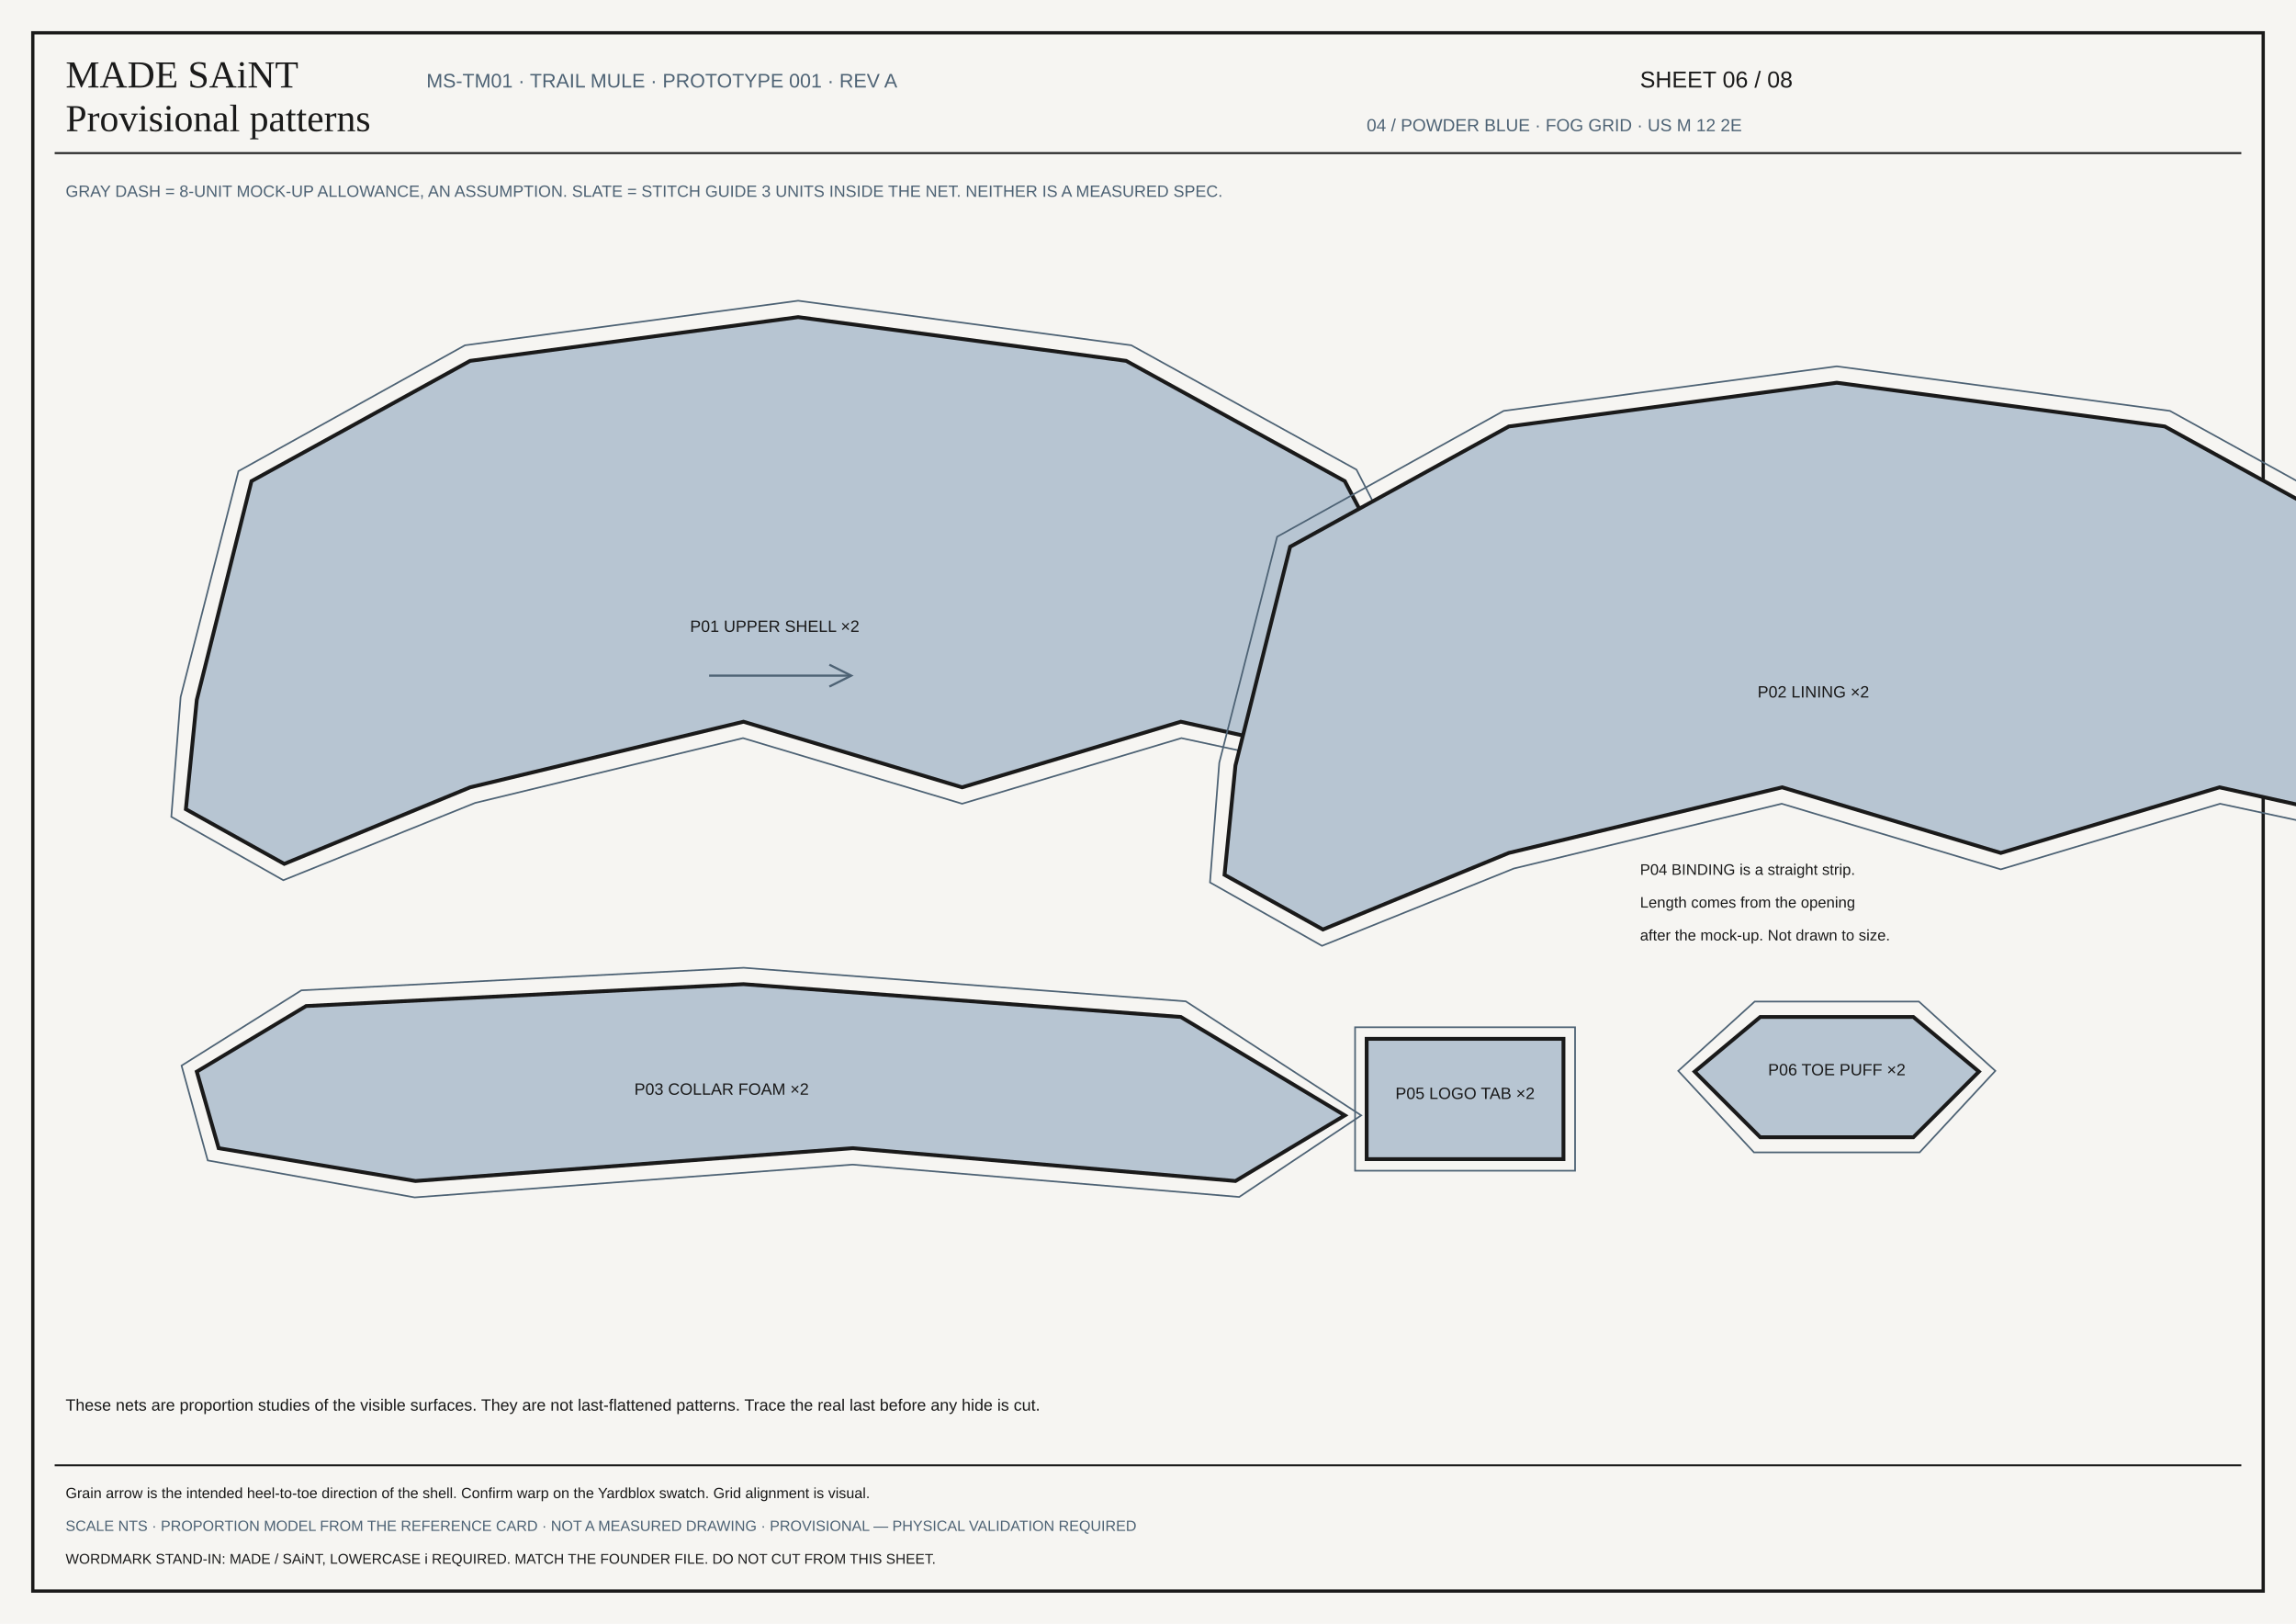
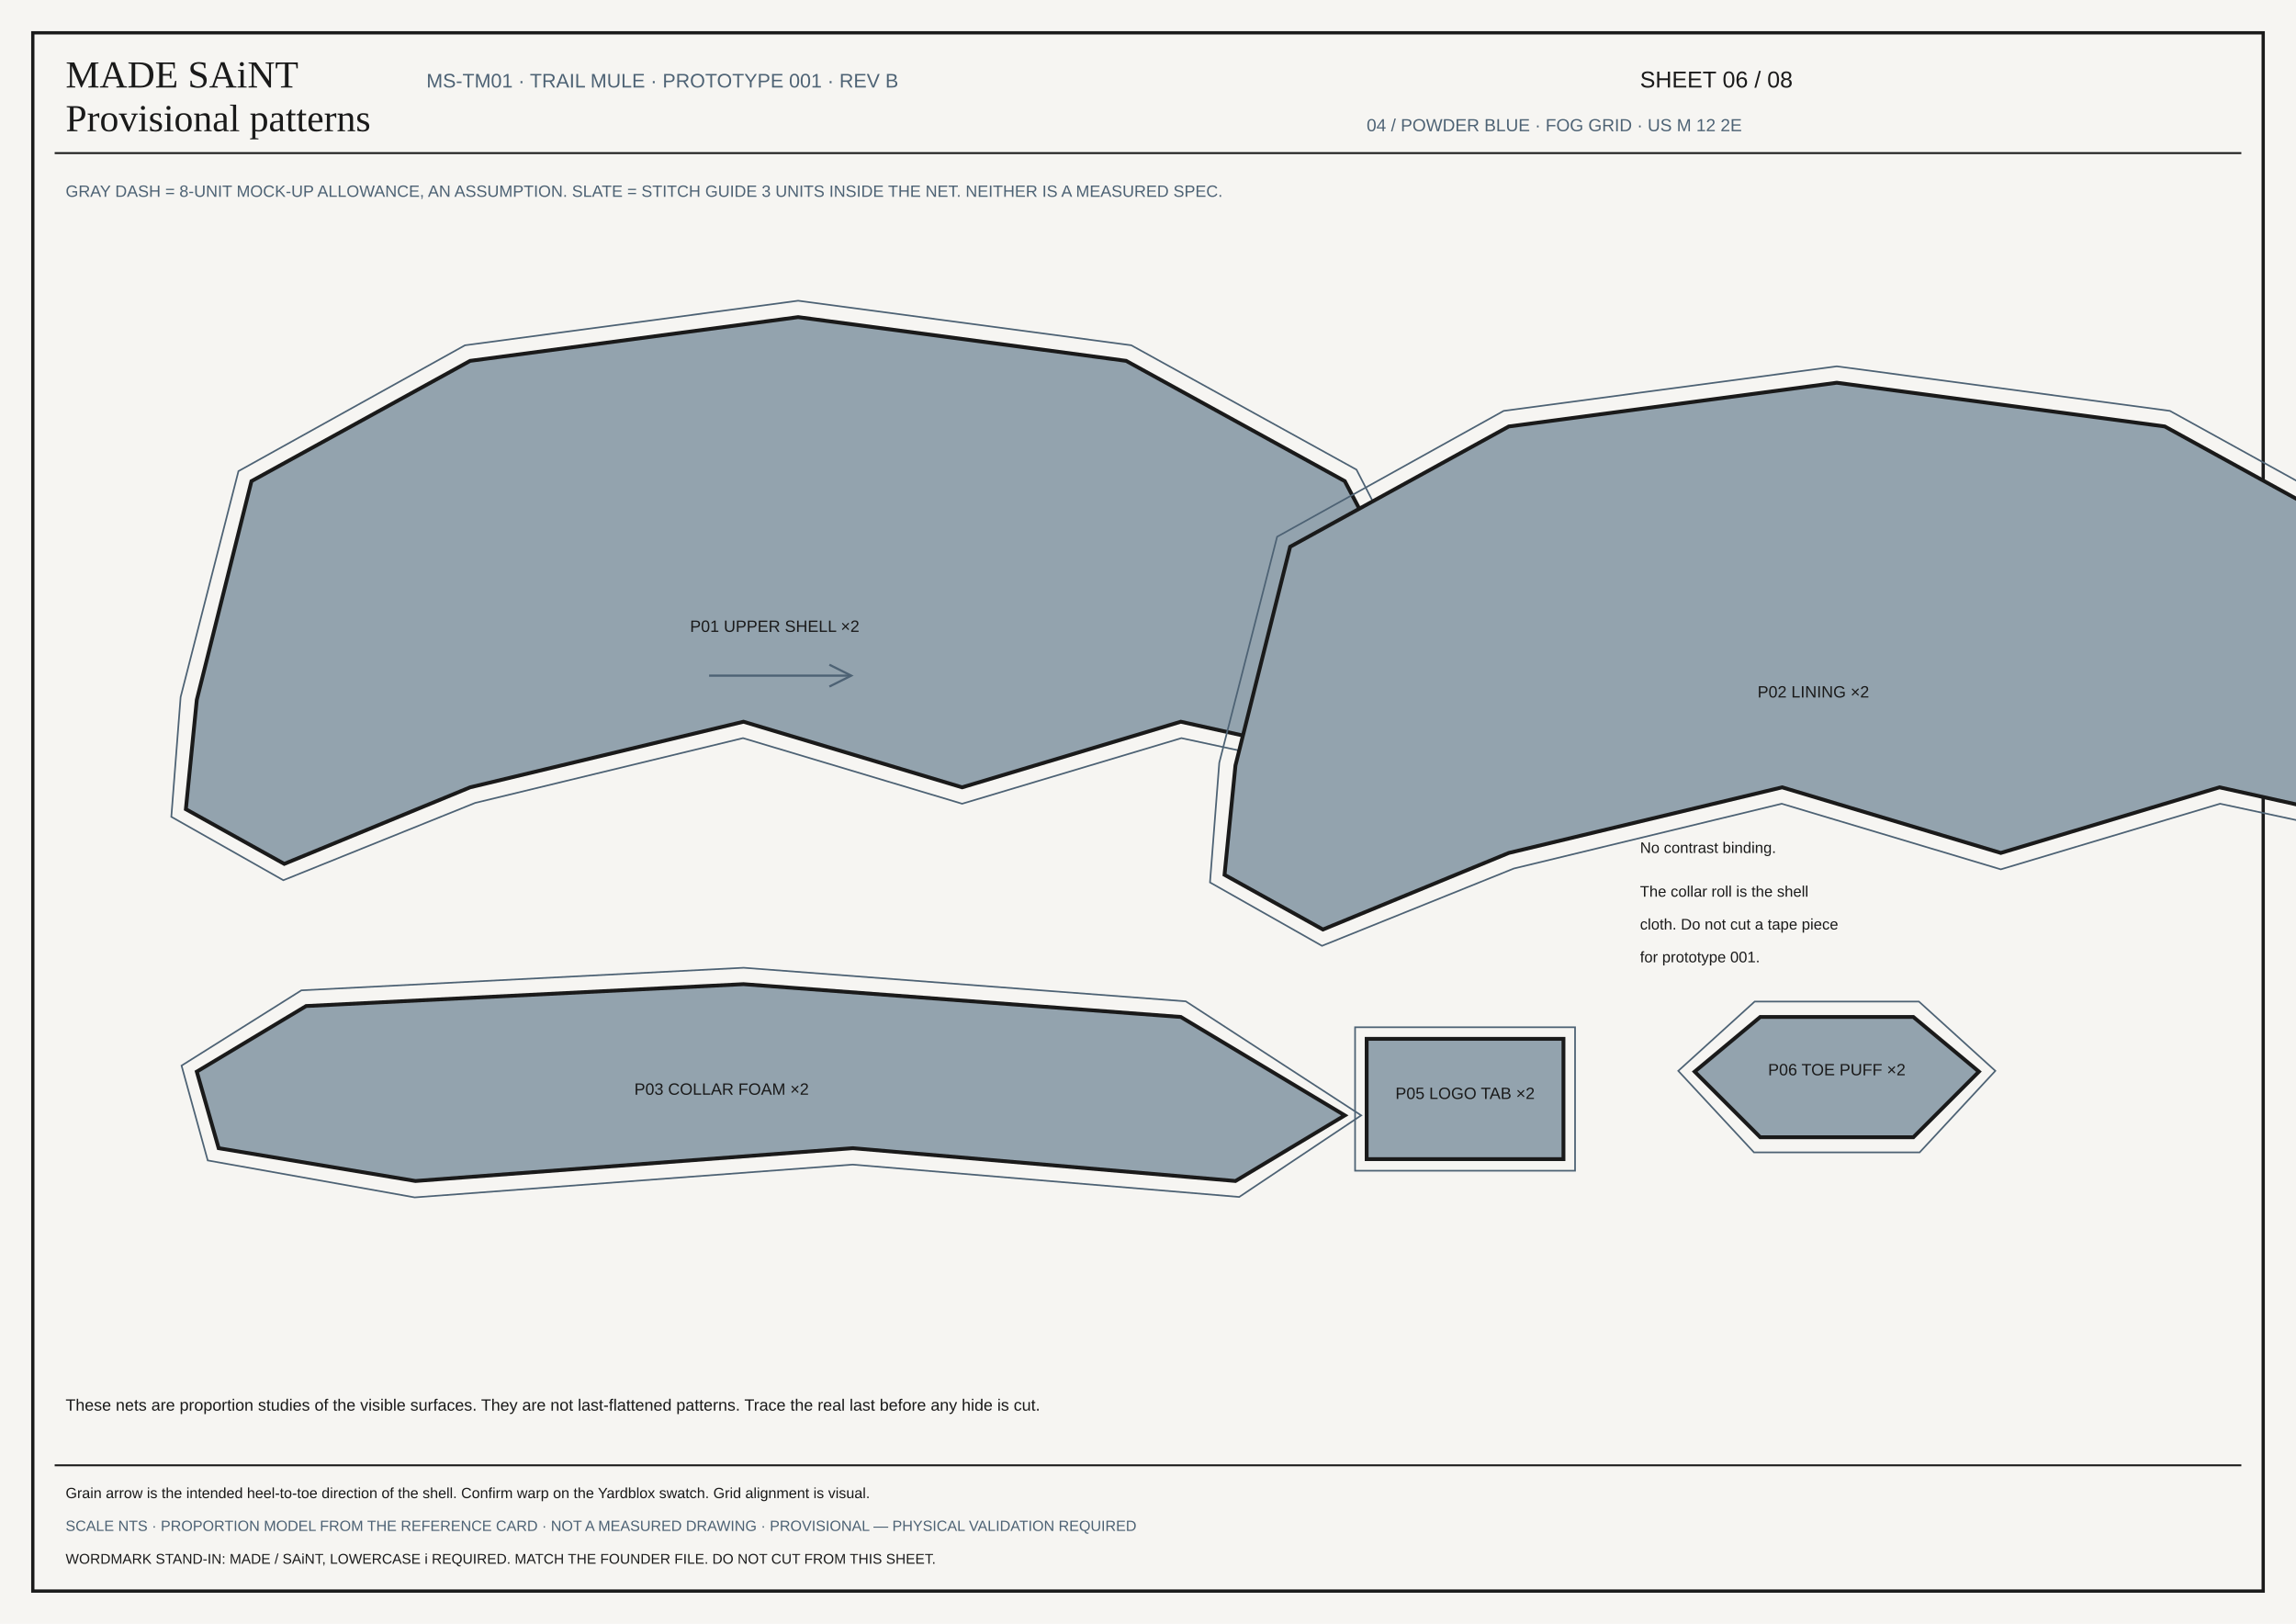
<svg xmlns="http://www.w3.org/2000/svg" width="420mm" height="297mm" viewBox="0 0 420 297">
  <rect width="420" height="297" fill="#f6f5f2" />
  <rect x="6" y="6" width="408" height="285" fill="none" stroke="#1a1a1a" stroke-width="0.6" />
  <text x="12" y="16" font-family="Liberation Serif, Times New Roman, serif" font-size="7" fill="#1a1a1a">MADE SAiNT</text>
-   <text x="78" y="16" font-family="Liberation Sans, sans-serif" font-size="3.6" fill="#4d6274">MS-TM01 · TRAIL MULE · PROTOTYPE 001 · REV A</text>
+   <text x="78" y="16" font-family="Liberation Sans, sans-serif" font-size="3.6" fill="#4d6274">MS-TM01 · TRAIL MULE · PROTOTYPE 001 · REV B</text>
  <text x="300" y="16" font-family="Liberation Sans, sans-serif" font-size="4.2" fill="#1a1a1a">SHEET 06 / 08</text>
  <text x="12" y="24" font-family="Liberation Serif, Times New Roman, serif" font-size="7" fill="#1a1a1a">Provisional patterns</text>
  <text x="250" y="24" font-family="Liberation Sans, sans-serif" font-size="3.2" fill="#4d6274">04 / POWDER BLUE · FOG GRID · US M 12 2E</text>
  <line x1="10" y1="28" x2="410" y2="28" stroke="#1a1a1a" stroke-width="0.35" />
  <text x="12" y="36" font-size="3" font-family="Liberation Sans, sans-serif" fill="#4d6274">GRAY DASH = 8-UNIT MOCK-UP ALLOWANCE, AN ASSUMPTION. SLATE = STITCH GUIDE 3 UNITS INSIDE THE NET. NEITHER IS A MEASURED SPEC.</text>
  <g transform="translate(16 48)">
    <path d="M 27.88 81.37 L 36.34 44.88 L 72.50 25.60 L 130.00 18.00 L 187.50 25.60 L 224.29 45.60 L 242.09 76.80 L 233.76 84.32 L 199.71 76.01 L 160.00 88.00 L 120.22 76.00 L 67.54 88.39 L 36.47 102.01 L 25.09 96.29 Z" fill="none" stroke="#9a9a9a" stroke-width="0.35" stroke-dasharray="1.2 0.7" />
-     <path d="M 20.00 80.00 L 30.00 40.00 L 70.00 18.00 L 130.00 10.00 L 190.00 18.00 L 230.00 40.00 L 250.00 78.00 L 236.00 92.00 L 200.00 84.00 L 160.00 96.00 L 120.00 84.00 L 70.00 96.00 L 36.00 110.00 L 18.00 100.00 Z" fill="#b7c5d2" stroke="#1a1a1a" stroke-width="0.7" />
+     <path d="M 20.00 80.00 L 30.00 40.00 L 70.00 18.00 L 130.00 10.00 L 190.00 18.00 L 230.00 40.00 L 250.00 78.00 L 236.00 92.00 L 200.00 84.00 L 160.00 96.00 L 120.00 84.00 L 70.00 96.00 L 36.00 110.00 L 18.00 100.00 Z" fill="#93a3ae" stroke="#1a1a1a" stroke-width="0.7" />
    <path d="M 17.04 79.49 L 27.62 38.17 L 69.06 15.15 L 130.00 7.00 L 190.94 15.15 L 232.14 37.90 L 252.97 78.45 L 236.84 94.88 L 200.11 87.00 L 160.00 99.00 L 119.92 87.00 L 70.92 98.85 L 35.83 112.99 L 15.34 101.39 Z" fill="none" stroke="#4d6274" stroke-width="0.3" />
  </g>
  <text x="141.714" y="115.571" text-anchor="middle" font-size="3" font-family="Liberation Sans, sans-serif" fill="#1a1a1a">P01 UPPER SHELL  ×2</text>
  <line x1="129.714" y1="123.571" x2="155.714" y2="123.571" stroke="#4d6274" stroke-width="0.4" />
  <path d="M 151.714 121.571 L 155.714 123.571 L 151.714 125.571" fill="none" stroke="#4d6274" stroke-width="0.4" />
  <g transform="translate(200 56)">
    <path d="M 33.88 85.37 L 42.34 48.88 L 78.50 29.60 L 136.00 22.00 L 193.50 29.60 L 230.29 49.60 L 248.09 80.80 L 239.76 88.32 L 205.71 80.01 L 166.00 92.00 L 126.22 80.00 L 73.54 92.39 L 42.47 106.01 L 31.09 100.29 Z" fill="none" stroke="#9a9a9a" stroke-width="0.35" stroke-dasharray="1.2 0.7" />
-     <path d="M 26.00 84.00 L 36.00 44.00 L 76.00 22.00 L 136.00 14.00 L 196.00 22.00 L 236.00 44.00 L 256.00 82.00 L 242.00 96.00 L 206.00 88.00 L 166.00 100.00 L 126.00 88.00 L 76.00 100.00 L 42.00 114.00 L 24.00 104.00 Z" fill="#b7c5d2" stroke="#1a1a1a" stroke-width="0.7" />
+     <path d="M 26.00 84.00 L 36.00 44.00 L 76.00 22.00 L 136.00 14.00 L 196.00 22.00 L 236.00 44.00 L 256.00 82.00 L 242.00 96.00 L 206.00 88.00 L 166.00 100.00 L 126.00 88.00 L 76.00 100.00 L 42.00 114.00 L 24.00 104.00 Z" fill="#93a3ae" stroke="#1a1a1a" stroke-width="0.7" />
    <path d="M 23.04 83.49 L 33.62 42.17 L 75.06 19.15 L 136.00 11.00 L 196.94 19.15 L 238.14 41.90 L 258.97 82.45 L 242.84 98.88 L 206.11 91.00 L 166.00 103.00 L 125.92 91.00 L 76.92 102.85 L 41.83 116.99 L 21.34 105.39 Z" fill="none" stroke="#4d6274" stroke-width="0.3" />
  </g>
  <text x="331.714" y="127.571" text-anchor="middle" font-size="3" font-family="Liberation Sans, sans-serif" fill="#1a1a1a">P02 LINING  ×2</text>
  <g transform="translate(16 176)">
    <path d="M 27.44 22.94 L 42.33 15.65 L 119.90 12.00 L 197.58 17.62 L 222.00 28.00 L 208.20 32.21 L 140.04 26.00 L 60.36 32.01 L 29.33 28.03 Z" fill="none" stroke="#9a9a9a" stroke-width="0.35" stroke-dasharray="1.2 0.7" />
-     <path d="M 20.00 20.00 L 40.00 8.00 L 120.00 4.00 L 200.00 10.00 L 230.00 28.00 L 210.00 40.00 L 140.00 34.00 L 60.00 40.00 L 24.00 34.00 Z" fill="#b7c5d2" stroke="#1a1a1a" stroke-width="0.7" />
+     <path d="M 20.00 20.00 L 40.00 8.00 L 120.00 4.00 L 200.00 10.00 L 230.00 28.00 L 210.00 40.00 L 140.00 34.00 L 60.00 40.00 L 24.00 34.00 Z" fill="#93a3ae" stroke="#1a1a1a" stroke-width="0.7" />
    <path d="M 17.21 18.90 L 39.13 5.13 L 120.04 1.00 L 200.91 7.14 L 233.00 28.00 L 210.68 42.92 L 139.98 37.00 L 59.86 43.00 L 22.00 36.24 Z" fill="none" stroke="#4d6274" stroke-width="0.3" />
  </g>
  <text x="132.0" y="200.222" text-anchor="middle" font-size="3" font-family="Liberation Sans, sans-serif" fill="#1a1a1a">P03 COLLAR FOAM  ×2</text>
  <g transform="translate(250 190)">
    <path d="M 5.66 5.66 L 30.34 5.66 L 30.34 16.34 L 5.66 16.34 Z" fill="none" stroke="#9a9a9a" stroke-width="0.35" stroke-dasharray="1.2 0.7" />
-     <path d="M 0.00 0.00 L 36.00 0.00 L 36.00 22.00 L 0.00 22.00 Z" fill="#b7c5d2" stroke="#1a1a1a" stroke-width="0.7" />
+     <path d="M 0.00 0.00 L 36.00 0.00 L 36.00 22.00 L 0.00 22.00 Z" fill="#93a3ae" stroke="#1a1a1a" stroke-width="0.7" />
    <path d="M -2.12 -2.12 L 38.12 -2.12 L 38.12 24.12 L -2.12 24.12 Z" fill="none" stroke="#4d6274" stroke-width="0.3" />
  </g>
  <text x="268.0" y="201.0" text-anchor="middle" font-size="3" font-family="Liberation Sans, sans-serif" fill="#1a1a1a">P05 LOGO TAB  ×2</text>
  <g transform="translate(310 186)">
    <path d="M 7.99 10.36 L 14.72 7.52 L 37.28 7.52 L 44.01 10.36 L 36.94 14.61 L 15.06 14.61 Z" fill="none" stroke="#9a9a9a" stroke-width="0.35" stroke-dasharray="1.2 0.7" />
-     <path d="M 0.00 10.00 L 12.00 0.00 L 40.00 0.00 L 52.00 10.00 L 40.00 22.00 L 12.00 22.00 Z" fill="#b7c5d2" stroke="#1a1a1a" stroke-width="0.7" />
+     <path d="M 0.00 10.00 L 12.00 0.00 L 40.00 0.00 L 52.00 10.00 L 40.00 22.00 L 12.00 22.00 Z" fill="#93a3ae" stroke="#1a1a1a" stroke-width="0.7" />
    <path d="M -3.00 9.86 L 10.98 -2.82 L 41.02 -2.82 L 55.00 9.86 L 41.15 24.77 L 10.85 24.77 Z" fill="none" stroke="#4d6274" stroke-width="0.3" />
  </g>
  <text x="336.0" y="196.667" text-anchor="middle" font-size="3" font-family="Liberation Sans, sans-serif" fill="#1a1a1a">P06 TOE PUFF  ×2</text>
  <g font-family="Liberation Sans, sans-serif" font-size="2.8" fill="#1a1a1a">
-     <text x="300" y="160">P04 BINDING is a straight strip.</text>
-     <text x="300" y="166">Length comes from the opening</text>
-     <text x="300" y="172">after the mock-up. Not drawn to size.</text>
+     <text x="300" y="156">No contrast binding.</text>
+     <text x="300" y="164">The collar roll is the shell</text>
+     <text x="300" y="170">cloth. Do not cut a tape piece</text>
+     <text x="300" y="176">for prototype 001.</text>
  </g>
  <text x="12" y="258" font-size="3" font-family="Liberation Sans, sans-serif" fill="#1a1a1a">These nets are proportion studies of the visible surfaces. They are not last-flattened patterns. Trace the real last before any hide is cut.</text>
  <line x1="10" y1="268" x2="410" y2="268" stroke="#1a1a1a" stroke-width="0.35" />
  <text x="12" y="274" font-family="Liberation Sans, sans-serif" font-size="2.7" fill="#1a1a1a">Grain arrow is the intended heel-to-toe direction of the shell. Confirm warp on the Yardblox swatch. Grid alignment is visual.</text>
  <text x="12" y="280" font-family="Liberation Sans, sans-serif" font-size="2.7" fill="#4d6274">SCALE NTS · PROPORTION MODEL FROM THE REFERENCE CARD · NOT A MEASURED DRAWING · PROVISIONAL — PHYSICAL VALIDATION REQUIRED</text>
  <text x="12" y="286" font-family="Liberation Sans, sans-serif" font-size="2.6" fill="#1a1a1a">WORDMARK STAND-IN: MADE / SAiNT, LOWERCASE i REQUIRED. MATCH THE FOUNDER FILE. DO NOT CUT FROM THIS SHEET.</text>
</svg>
